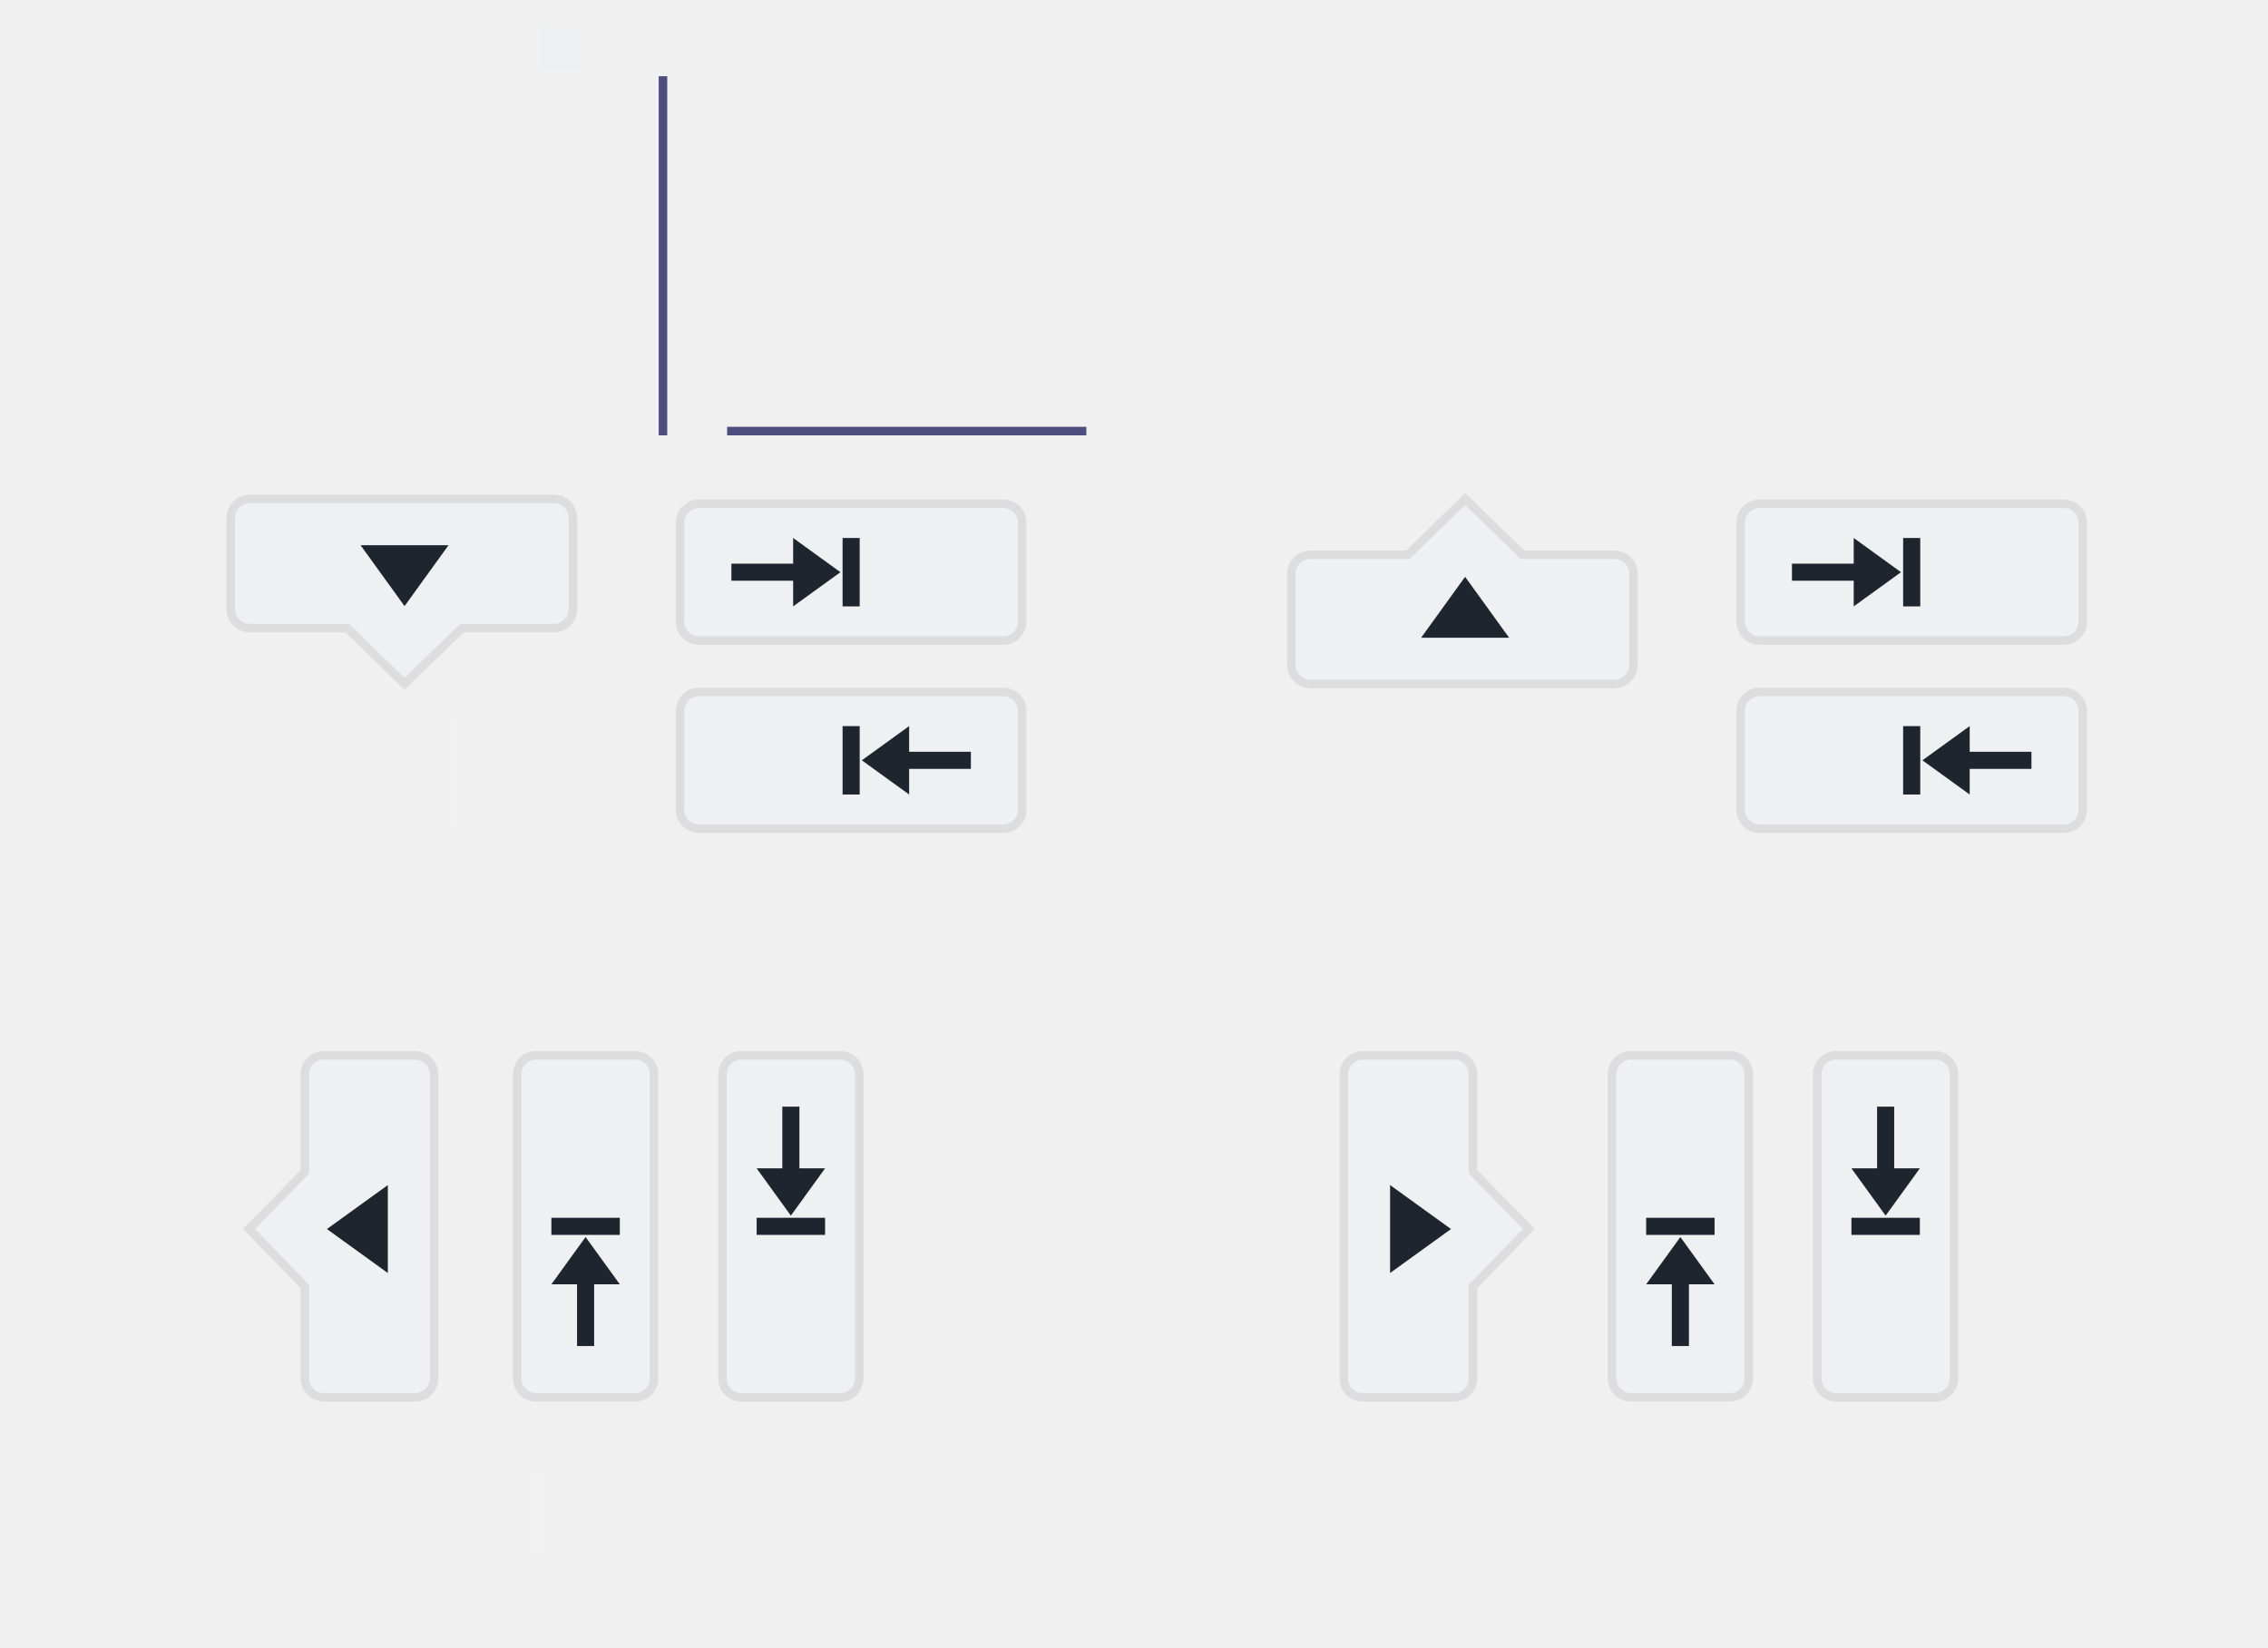
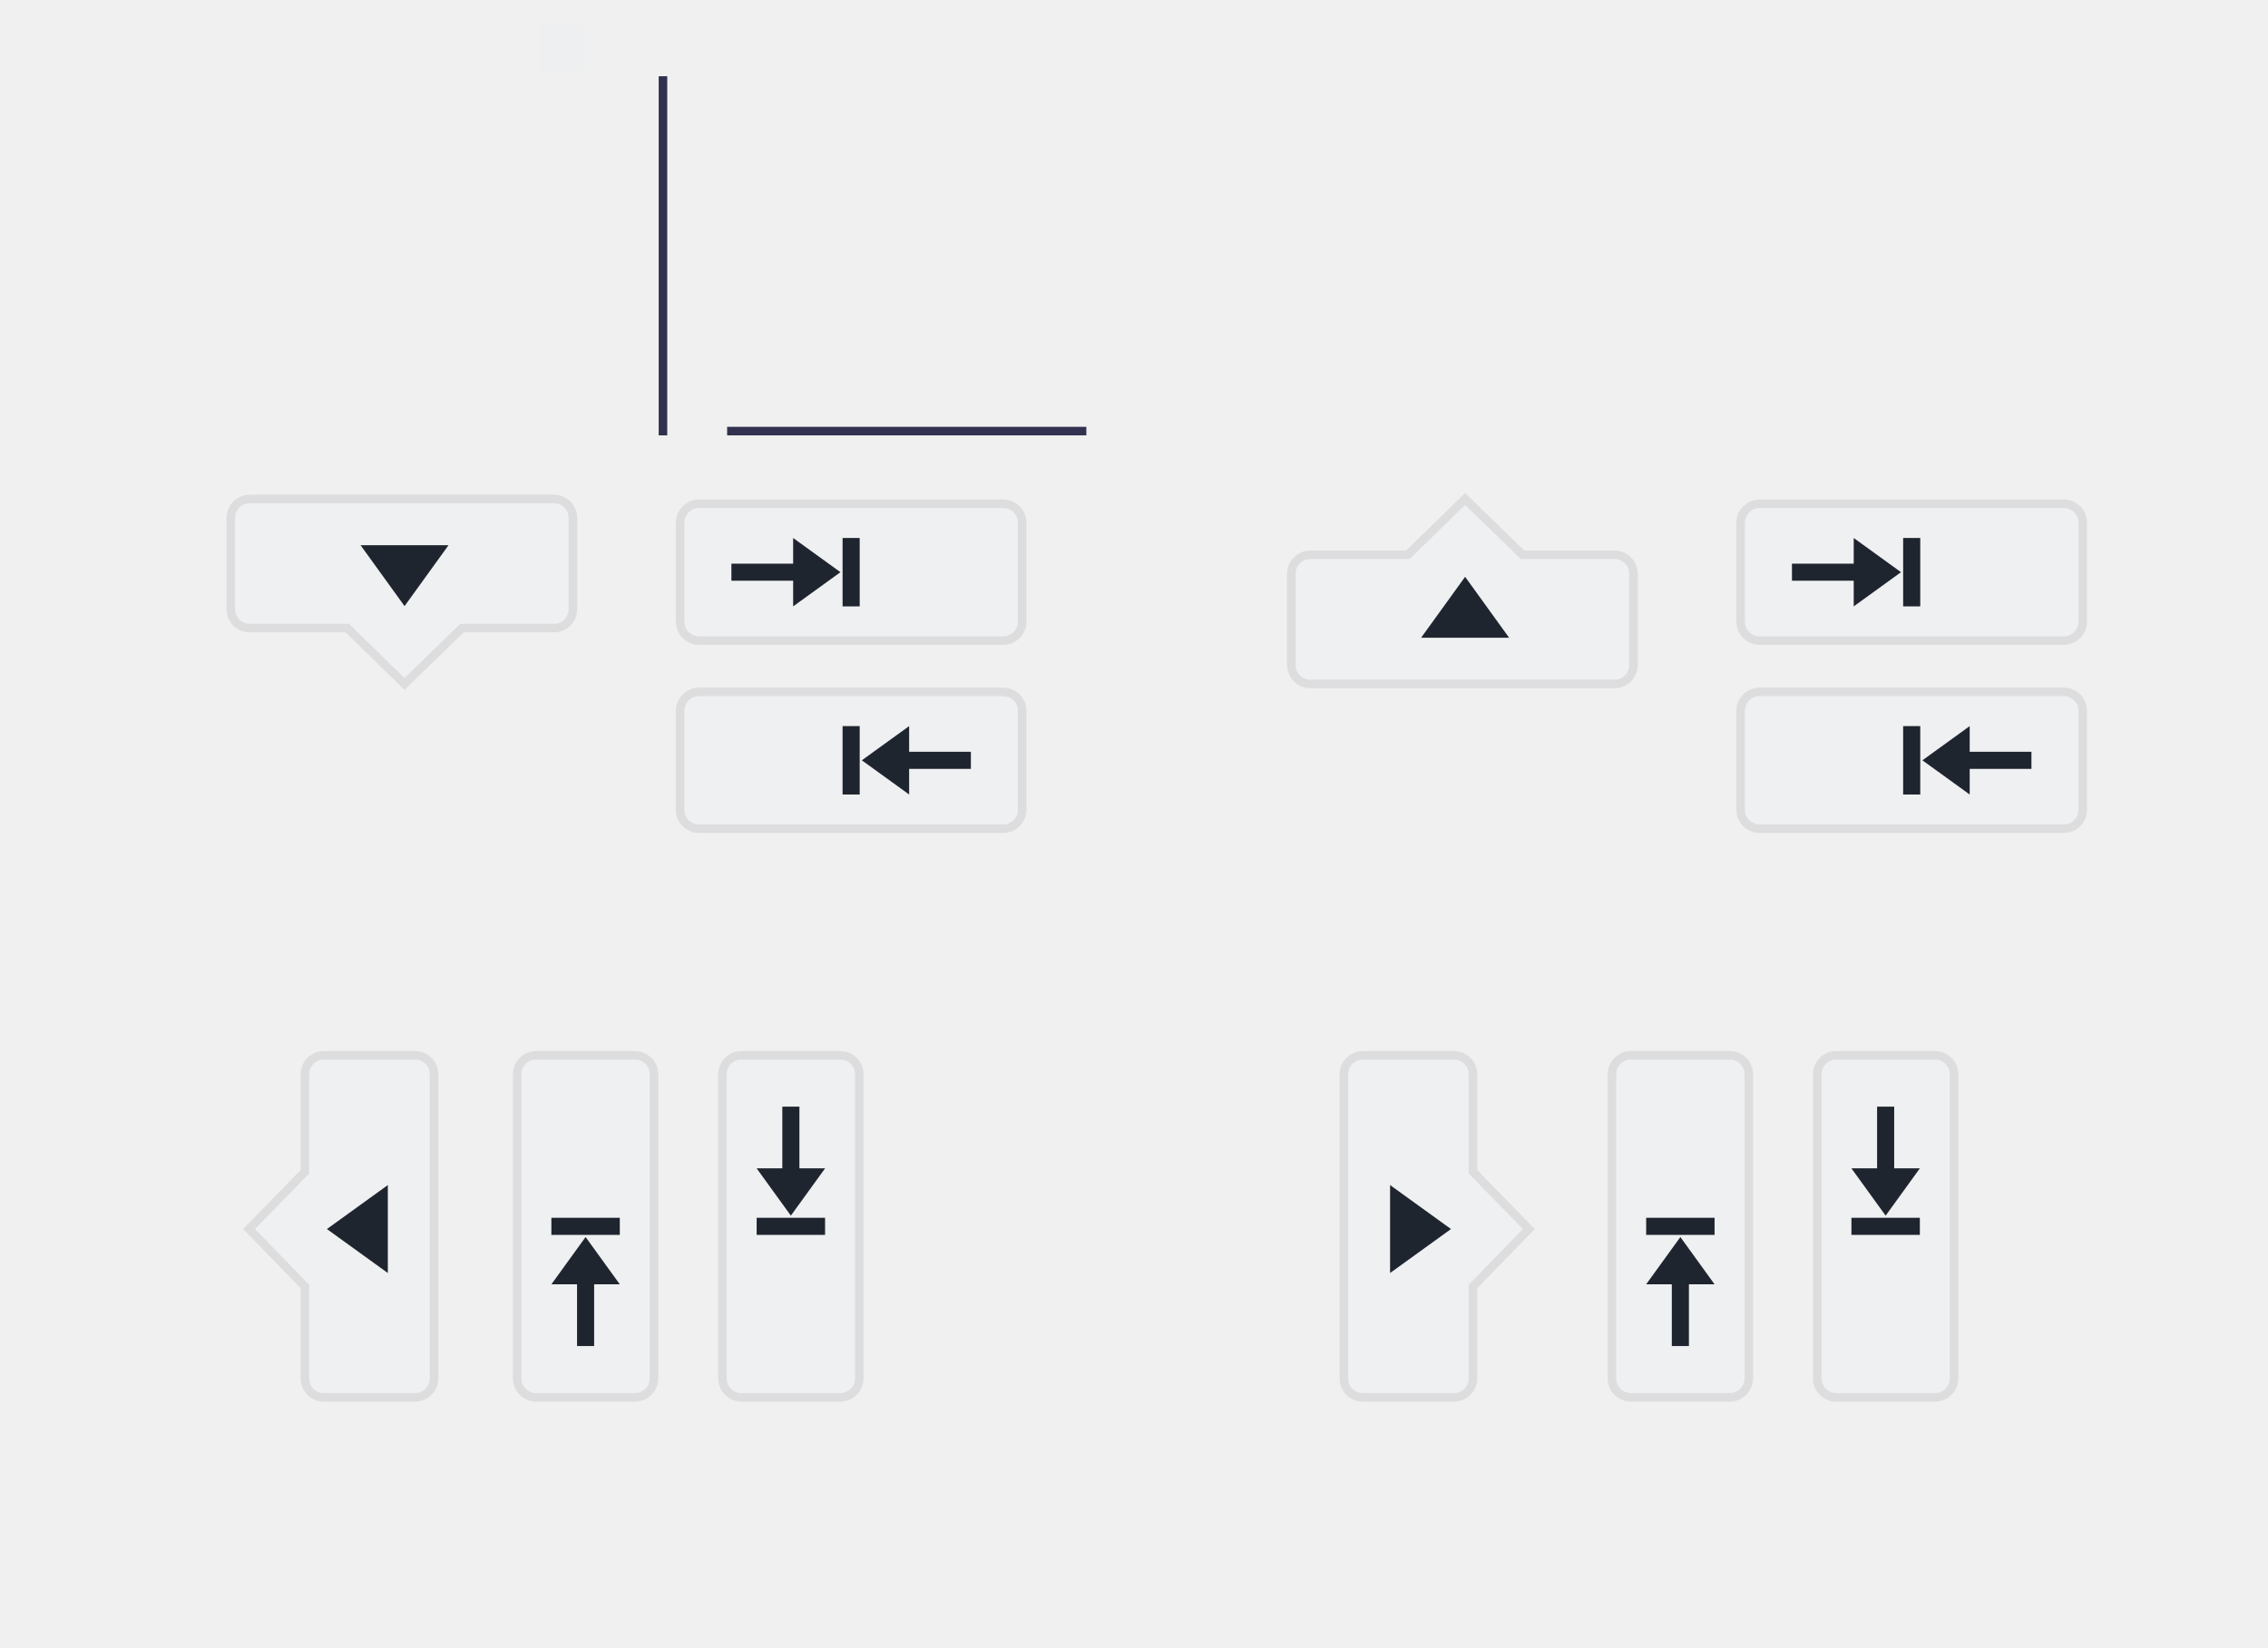
- <svg xmlns="http://www.w3.org/2000/svg" xmlns:ns1="http://www.openswatchbook.org/uri/2009/osb" width="282.85" height="205.548" id="svg2" version="1.0" viewBox="0 0 265.172 192.701">
+ <svg xmlns="http://www.w3.org/2000/svg" width="282.85" height="205.548" id="svg2" version="1.0" viewBox="0 0 265.172 192.701">
  <defs id="defs4">
    <linearGradient id="linearGradient3937">
      <stop style="stop-color:#888888;stop-opacity:1;" offset="0" id="stop3939" />
      <stop style="stop-color:#232323;stop-opacity:1;" offset="1" id="stop3941" />
    </linearGradient>
    <linearGradient id="linearGradient3488">
      <stop id="stop3490" offset="0" style="stop-color:#ffffff;stop-opacity:0.784;" />
      <stop id="stop3492" offset="1" style="stop-color:#ffffff;stop-opacity:0.196;" />
    </linearGradient>
    <linearGradient id="linearGradient4157">
      <stop style="stop-color:#ffffff;stop-opacity:1;" offset="0" id="stop4159" />
      <stop style="stop-color:#b4b4b4;stop-opacity:1;" offset="1" id="stop4161" />
    </linearGradient>
-     <linearGradient ns1:paint="solid" id="linearGradient6476">
+     <linearGradient id="linearGradient6476">
      <stop id="stop6478" offset="0" style="stop-color:#ffffff;stop-opacity:1;" />
    </linearGradient>
-     <linearGradient ns1:paint="solid" id="linearGradient6476-1">
+     <linearGradient id="linearGradient6476-1">
      <stop id="stop6478-5" offset="0" style="stop-color:#ffffff;stop-opacity:1;" />
    </linearGradient>
    <linearGradient id="linearGradient3852-7">
      <stop id="stop3854-7" offset="0" style="stop-color:#000000;stop-opacity:0.078;" />
      <stop id="stop3856-1" offset="1" style="stop-color:#000000;stop-opacity:0.314;" />
    </linearGradient>
    <linearGradient id="linearGradient3765-0">
      <stop id="stop3767-9" offset="0" style="stop-color:#fafafa;stop-opacity:1;" />
      <stop id="stop3769-1" offset="1" style="stop-color:#e2e2e2;stop-opacity:0.706;" />
    </linearGradient>
    <style id="current-color-scheme" type="text/css" />
  </defs>
  <g id="layer1" transform="translate(73.01418,2.914687)">
    <rect y="0" x="-10" height="5.403" width="5.221" id="hint-stretch-borders" style="opacity:0.01;fill:#00adcf;fill-opacity:1;fill-rule:nonzero;stroke:none;stroke-width:1;stroke-linecap:round;stroke-linejoin:round;stroke-miterlimit:4;stroke-dasharray:none;stroke-dashoffset:0;stroke-opacity:1" />
    <g id="g4025" style="fill:#ffffff;fill-opacity:1" transform="rotate(-90,85.72097,51.27903)" />
    <g id="vertical-centerindicator" transform="translate(1,15)">
-       <rect style="color:#31363b;opacity:1;fill:#4e4e7e;fill-opacity:1;fill-rule:nonzero;stroke:none" id="rect4223-8" width="42" height="1" x="11" y="32" class="ColorScheme-Text" />
+       <rect style="color:#31363b;opacity:1;fill:#323250;fill-opacity:1;fill-rule:nonzero;stroke:none" id="rect4223-8" width="42" height="1" x="11" y="32" class="ColorScheme-Text" />
    </g>
    <g id="horizontal-centerindicator" transform="translate(-4,17)">
-       <path transform="rotate(-90)" style="color:#31363b;opacity:1;fill:#4e4e7e;fill-opacity:1;fill-rule:nonzero;stroke:none" d="M -31,8 H 11 V 9 H -31 Z" id="rect4227-2" />
+       <path transform="rotate(-90)" style="color:#31363b;opacity:1;fill:#31314f;fill-opacity:1;fill-rule:nonzero;stroke:none" d="M -31,8 H 11 V 9 H -31 Z" id="rect4227-2" />
    </g>
    <g transform="matrix(0.7396851,0,0,0.7396851,79.52649,134.7068)" id="south-maxslider">
      <rect class="ColorScheme-ButtonBackground" ry="3" rx="3" y="-106.406" x="-98.726" height="21.631" width="54.077" id="rect5483" style="color:#eff0f1;fill:currentColor" />
      <rect style="color:#31363b;opacity:0.1;fill:none;stroke:currentColor;stroke-width:1.352" id="rect5485" width="54.077" height="21.631" x="-98.726" y="-106.406" rx="3" ry="3" class="ColorScheme-Text" />
      <path class="ColorScheme-Text" id="path5487" transform="matrix(1.351927,0,0,1.351927,-50.73306,12.56378)" d="m -22.281,-84 v 3 H -29.5 v 2 h 7.219 v 3 l 5.531,-4 z" style="color:#31363b;opacity:1;fill:#1f252f;fill-opacity:1;stroke:none" />
      <rect class="ColorScheme-Text" y="-100.998" x="-73.04" height="10.815" width="2.704" id="rect5489" style="color:#31363b;opacity:1;fill:#1f252f;fill-opacity:1;stroke:none" />
    </g>
    <g transform="matrix(0.7396851,0,0,0.7396851,27.49834,134.1377)" id="south-offsetslider">
      <path id="rect5496" transform="matrix(1.351927,0,0,1.351927,84.49765,43.07555)" d="m -133.812,-110.562 c -1.229,0 -2.219,0.989 -2.219,2.219 v 10.563 c 0,1.229 0.989,2.21 2.219,2.219 h 11.406 l 6.688,6.531 6.719,-6.531 h 10.75 c 1.229,0 2.219,-0.989 2.219,-2.219 v -10.563 c 0,-1.229 -0.989,-2.219 -2.219,-2.219 z" style="color:#eff0f1;fill:currentColor" />
      <path class="ColorScheme-Text" style="color:#31363b;opacity:0.1;fill:none;stroke:currentColor;stroke-opacity:1" d="m -133.812,-110.562 c -1.229,0 -2.219,0.989 -2.219,2.219 v 10.663 c 0,1.229 0.989,2.228 2.219,2.219 h 11.406 l 6.688,6.531 6.719,-6.531 h 10.75 c 1.229,0 2.219,-0.989 2.219,-2.219 v -10.663 c 0,-1.229 -0.989,-2.219 -2.219,-2.219 z" transform="matrix(1.351927,0,0,1.351927,84.49765,43.07555)" id="path5505" />
      <path class="ColorScheme-Text" style="color:#31363b;opacity:1;fill:#1f252f;fill-opacity:1;stroke:none" id="path5500" d="m -140,-28.475 7.34,12.713 -14.68,0 z" transform="matrix(0.9472581,0,0,-0.7574292,60.67618,-111.0258)" />
    </g>
    <g id="south-minslider" transform="matrix(-0.7396851,0,0,0.7396851,-26.52649,156.7067)">
      <rect style="color:#eff0f1;fill:currentColor" id="rect5642" width="54.077" height="21.631" x="-98.726" y="-106.406" rx="3" ry="3" class="ColorScheme-ButtonBackground" />
      <rect class="ColorScheme-Text" ry="3" rx="3" y="-106.406" x="-98.726" height="21.631" width="54.077" id="rect5644" style="color:#31363b;opacity:0.1;fill:none;stroke:currentColor;stroke-width:1.352" />
      <path style="color:#31363b;opacity:1;fill:#1f252f;fill-opacity:1;stroke:none" d="m -22.281,-84 v 3 H -29.5 v 2 h 7.219 v 3 l 5.531,-4 z" transform="matrix(1.351927,0,0,1.351927,-50.73306,12.56378)" id="path5646" class="ColorScheme-Text" />
      <rect style="color:#31363b;opacity:1;fill:#1f252f;fill-opacity:1;stroke:none" id="rect5648" width="2.704" height="10.815" x="-73.04" y="-100.998" class="ColorScheme-Text" />
    </g>
    <rect style="color:#31363b;opacity:0.7;fill:#eff0f1;fill-opacity:1;stroke:none" id="south-center" width="10" height="12" x="-30" y="82" class="ColorScheme-Text" />
    <rect class="ColorScheme-Text" y="94" x="-30" height="1" width="10" id="south-bottom" style="color:#31363b;opacity:0.7;fill:#eff0f1;fill-opacity:1;stroke:none" />
    <rect style="color:#31363b;opacity:0.7;fill:#eff0f1;fill-opacity:1;stroke:none" id="south-top" width="10" height="1" x="-30" y="81" class="ColorScheme-Text" />
    <g transform="matrix(0.7396851,0,0,0.7396851,203.5265,134.7067)" id="north-maxslider">
      <rect class="ColorScheme-ButtonBackground" ry="3" rx="3" y="-106.406" x="-98.726" height="21.631" width="54.077" id="rect5483-0" style="color:#eff0f1;fill:currentColor" />
      <rect style="color:#31363b;opacity:0.1;fill:none;stroke:currentColor;stroke-width:1.352" id="rect5485-7" width="54.077" height="21.631" x="-98.726" y="-106.406" rx="3" ry="3" class="ColorScheme-Text" />
      <path class="ColorScheme-Text" id="path5487-0" transform="matrix(1.351927,0,0,1.351927,-50.73306,12.56378)" d="m -22.281,-84 v 3 H -29.5 v 2 h 7.219 v 3 l 5.531,-4 z" style="color:#31363b;opacity:1;fill:#1f252f;fill-opacity:1;stroke:none" />
      <rect class="ColorScheme-Text" y="-100.998" x="-73.04" height="10.815" width="2.704" id="rect5489-7" style="color:#31363b;opacity:1;fill:#1f252f;fill-opacity:1;stroke:none" />
    </g>
    <g transform="matrix(0.7396851,0,0,-0.7396851,151.4983,-1.63116)" id="north-offsetslider">
      <path id="rect5496-8" transform="matrix(1.351927,0,0,1.351927,84.49765,43.07555)" d="m -133.812,-110.562 c -1.229,0 -2.219,0.989 -2.219,2.219 v 10.563 c 0,1.229 0.989,2.21 2.219,2.219 h 11.406 l 6.688,6.531 6.719,-6.531 h 10.75 c 1.229,0 2.219,-0.989 2.219,-2.219 v -10.563 c 0,-1.229 -0.989,-2.219 -2.219,-2.219 z" style="color:#eff0f1;fill:currentColor" />
      <path class="ColorScheme-Text" style="color:#31363b;opacity:0.1;fill:none;stroke:currentColor;stroke-opacity:1" d="m -133.812,-110.562 c -1.229,0 -2.219,0.989 -2.219,2.219 v 10.663 c 0,1.229 0.989,2.228 2.219,2.219 h 11.406 l 6.688,6.531 6.719,-6.531 h 10.75 c 1.229,0 2.219,-0.989 2.219,-2.219 v -10.663 c 0,-1.229 -0.989,-2.219 -2.219,-2.219 z" transform="matrix(1.351927,0,0,1.351927,84.49765,43.07555)" id="path5505-5" />
      <path class="ColorScheme-Text" style="color:#31363b;opacity:1;fill:#1f252f;fill-opacity:1;stroke:none" id="path5500-0" d="m -140,-28.475 7.34,12.713 -14.68,0 z" transform="matrix(0.9472581,0,0,-0.7574292,60.67618,-111.0258)" />
    </g>
    <g id="north-minslider" transform="matrix(-0.7396851,0,0,0.7396851,97.47351,156.7067)">
      <rect style="color:#eff0f1;fill:currentColor" id="rect5642-6" width="54.077" height="21.631" x="-98.726" y="-106.406" rx="3" ry="3" class="ColorScheme-ButtonBackground" />
      <rect class="ColorScheme-Text" ry="3" rx="3" y="-106.406" x="-98.726" height="21.631" width="54.077" id="rect5644-5" style="color:#31363b;opacity:0.1;fill:none;stroke:currentColor;stroke-width:1.352" />
      <path style="color:#31363b;opacity:1;fill:#1f252f;fill-opacity:1;stroke:none" d="m -22.281,-84 v 3 H -29.5 v 2 h 7.219 v 3 l 5.531,-4 z" transform="matrix(1.351927,0,0,1.351927,-50.73306,12.56378)" id="path5646-6" class="ColorScheme-Text" />
      <rect style="color:#31363b;opacity:1;fill:#1f252f;fill-opacity:1;stroke:none" id="rect5648-4" width="2.704" height="10.815" x="-73.04" y="-100.998" class="ColorScheme-Text" />
    </g>
    <rect style="color:#31363b;opacity:0.7;fill:#eff0f1;fill-opacity:1;stroke:none" id="north-center" width="10" height="12" x="94" y="84" class="ColorScheme-Text" />
    <rect class="ColorScheme-Text" y="96" x="94" height="1" width="10" id="north-bottom" style="color:#31363b;opacity:0.7;fill:#eff0f1;fill-opacity:1;stroke:none" />
    <rect style="color:#31363b;opacity:0.7;fill:#eff0f1;fill-opacity:1;stroke:none" id="north-top" width="10" height="1" x="94" y="83" class="ColorScheme-Text" />
    <g transform="matrix(0,0.7396851,-0.7396851,0,-51.25417,193.5265)" id="west-maxslider">
      <rect class="ColorScheme-ButtonBackground" ry="3" rx="3" y="-106.406" x="-98.726" height="21.631" width="54.077" id="rect5483-1" style="color:#eff0f1;fill:currentColor" />
      <rect style="color:#31363b;opacity:0.1;fill:none;stroke:currentColor;stroke-width:1.352" id="rect5485-1" width="54.077" height="21.631" x="-98.726" y="-106.406" rx="3" ry="3" class="ColorScheme-Text" />
      <path class="ColorScheme-Text" id="path5487-8" transform="matrix(1.351927,0,0,1.351927,-50.73306,12.56378)" d="m -22.281,-84 v 3 H -29.5 v 2 h 7.219 v 3 l 5.531,-4 z" style="color:#31363b;opacity:1;fill:#1f252f;fill-opacity:1;stroke:none" />
      <rect class="ColorScheme-Text" y="-100.998" x="-73.04" height="10.815" width="2.704" id="rect5489-6" style="color:#31363b;opacity:1;fill:#1f252f;fill-opacity:1;stroke:none" />
    </g>
    <g transform="matrix(0,0.7396851,-0.7396851,0,-100.9631,194.0296)" id="west-offsetslider">
      <path id="rect5496-6" transform="matrix(1.351927,0,0,1.351927,84.49765,43.07555)" d="m -133.812,-110.562 c -1.229,0 -2.219,0.989 -2.219,2.219 v 10.563 c 0,1.229 0.989,2.21 2.219,2.219 h 11.406 l 6.688,6.531 6.719,-6.531 h 10.75 c 1.229,0 2.219,-0.989 2.219,-2.219 v -10.563 c 0,-1.229 -0.989,-2.219 -2.219,-2.219 z" style="color:#eff0f1;fill:currentColor" />
      <path class="ColorScheme-Text" style="color:#31363b;opacity:0.1;fill:none;stroke:currentColor;stroke-opacity:1" d="m -133.812,-110.562 c -1.229,0 -2.219,0.989 -2.219,2.219 v 10.663 c 0,1.229 0.989,2.228 2.219,2.219 h 11.406 l 6.688,6.531 6.719,-6.531 h 10.75 c 1.229,0 2.219,-0.989 2.219,-2.219 v -10.663 c 0,-1.229 -0.989,-2.219 -2.219,-2.219 z" transform="matrix(1.351927,0,0,1.351927,84.49765,43.07555)" id="path5505-0" />
      <path class="ColorScheme-Text" style="color:#31363b;opacity:1;fill:#1f252f;fill-opacity:1;stroke:none" id="path5500-7" d="m -140,-28.475 7.34,12.713 -14.68,0 z" transform="matrix(0.9472581,0,0,-0.7574292,60.67618,-111.0258)" />
    </g>
    <g id="west-minslider" transform="matrix(0,-0.7396851,-0.7396851,0,-75.25417,87.47351)">
      <rect style="color:#eff0f1;fill:currentColor" id="rect5642-4" width="54.077" height="21.631" x="-98.726" y="-106.406" rx="3" ry="3" class="ColorScheme-ButtonBackground" />
      <rect class="ColorScheme-Text" ry="3" rx="3" y="-106.406" x="-98.726" height="21.631" width="54.077" id="rect5644-2" style="color:#31363b;opacity:0.1;fill:none;stroke:currentColor;stroke-width:1.352" />
      <path style="color:#31363b;opacity:1;fill:#1f252f;fill-opacity:1;stroke:none" d="m -22.281,-84 v 3 H -29.5 v 2 h 7.219 v 3 l 5.531,-4 z" transform="matrix(1.351927,0,0,1.351927,-50.73306,12.56378)" id="path5646-4" class="ColorScheme-Text" />
      <rect style="color:#31363b;opacity:1;fill:#1f252f;fill-opacity:1;stroke:none" id="rect5648-5" width="2.704" height="10.815" x="-73.04" y="-100.998" class="ColorScheme-Text" />
    </g>
    <rect style="color:#31363b;opacity:0.7;fill:#eff0f1;fill-opacity:1;stroke:none" id="west-center" width="10" height="12" x="169" y="-2" class="ColorScheme-Text" transform="rotate(90)" />
    <rect class="ColorScheme-Text" y="10" x="169" height="1" width="10" id="west-left" style="color:#31363b;opacity:0.7;fill:#eff0f1;fill-opacity:1;stroke:none" transform="rotate(90)" />
    <rect style="color:#31363b;opacity:0.7;fill:#eff0f1;fill-opacity:1;stroke:none" id="west-right" width="10" height="1" x="169" y="-3" class="ColorScheme-Text" transform="rotate(90)" />
    <g transform="matrix(0,0.7396851,-0.7396851,0,76.74582,193.5265)" id="east-maxslider">
      <rect class="ColorScheme-ButtonBackground" ry="3" rx="3" y="-106.406" x="-98.726" height="21.631" width="54.077" id="rect5483-1-4" style="color:#eff0f1;fill:currentColor" />
      <rect style="color:#31363b;opacity:0.1;fill:none;stroke:currentColor;stroke-width:1.352" id="rect5485-1-2" width="54.077" height="21.631" x="-98.726" y="-106.406" rx="3" ry="3" class="ColorScheme-Text" />
      <path class="ColorScheme-Text" id="path5487-8-8" transform="matrix(1.351927,0,0,1.351927,-50.73306,12.56378)" d="m -22.281,-84 v 3 H -29.5 v 2 h 7.219 v 3 l 5.531,-4 z" style="color:#31363b;opacity:1;fill:#1f252f;fill-opacity:1;stroke:none" />
      <rect class="ColorScheme-Text" y="-100.998" x="-73.04" height="10.815" width="2.704" id="rect5489-6-9" style="color:#31363b;opacity:1;fill:#1f252f;fill-opacity:1;stroke:none" />
    </g>
    <g transform="matrix(0,0.7396851,0.7396851,0,162.8057,194.0296)" id="east-offsetslider">
      <path id="rect5496-6-8" transform="matrix(1.351927,0,0,1.351927,84.49765,43.07555)" d="m -133.812,-110.562 c -1.229,0 -2.219,0.989 -2.219,2.219 v 10.563 c 0,1.229 0.989,2.21 2.219,2.219 h 11.406 l 6.688,6.531 6.719,-6.531 h 10.75 c 1.229,0 2.219,-0.989 2.219,-2.219 v -10.563 c 0,-1.229 -0.989,-2.219 -2.219,-2.219 z" style="color:#eff0f1;fill:currentColor" />
      <path class="ColorScheme-Text" style="color:#31363b;opacity:0.1;fill:none;stroke:currentColor;stroke-opacity:1" d="m -133.812,-110.562 c -1.229,0 -2.219,0.989 -2.219,2.219 v 10.663 c 0,1.229 0.989,2.228 2.219,2.219 h 11.406 l 6.688,6.531 6.719,-6.531 h 10.75 c 1.229,0 2.219,-0.989 2.219,-2.219 v -10.663 c 0,-1.229 -0.989,-2.219 -2.219,-2.219 z" transform="matrix(1.351927,0,0,1.351927,84.49765,43.07555)" id="path5505-0-7" />
      <path class="ColorScheme-Text" style="color:#31363b;opacity:1;fill:#1f252f;fill-opacity:1;stroke:none" id="path5500-7-9" d="m -140,-28.475 7.34,12.713 -14.68,0 z" transform="matrix(0.9472581,0,0,-0.7574292,60.67618,-111.0258)" />
    </g>
    <g id="east-minslider" transform="matrix(0,-0.7396851,-0.7396851,0,52.74583,87.47351)">
      <rect style="color:#eff0f1;fill:currentColor" id="rect5642-4-1" width="54.077" height="21.631" x="-98.726" y="-106.406" rx="3" ry="3" class="ColorScheme-ButtonBackground" />
      <rect class="ColorScheme-Text" ry="3" rx="3" y="-106.406" x="-98.726" height="21.631" width="54.077" id="rect5644-2-7" style="color:#31363b;opacity:0.1;fill:none;stroke:currentColor;stroke-width:1.352" />
      <path style="color:#31363b;opacity:1;fill:#1f252f;fill-opacity:1;stroke:none" d="m -22.281,-84 v 3 H -29.5 v 2 h 7.219 v 3 l 5.531,-4 z" transform="matrix(1.351927,0,0,1.351927,-50.73306,12.56378)" id="path5646-4-9" class="ColorScheme-Text" />
      <rect style="color:#31363b;opacity:1;fill:#1f252f;fill-opacity:1;stroke:none" id="rect5648-5-2" width="2.704" height="10.815" x="-73.04" y="-100.998" class="ColorScheme-Text" />
    </g>
    <rect style="color:#31363b;opacity:0.7;fill:#eff0f1;fill-opacity:1;stroke:none" id="east-center" width="10" height="12" x="169" y="-130" class="ColorScheme-Text" transform="rotate(90)" />
    <rect class="ColorScheme-Text" y="-118" x="169" height="1" width="10" id="east-left" style="color:#31363b;opacity:0.7;fill:#eff0f1;fill-opacity:1;stroke:none" transform="rotate(90)" />
    <rect style="color:#31363b;opacity:0.7;fill:#eff0f1;fill-opacity:1;stroke:none" id="east-right" width="10" height="1" x="169" y="-131" class="ColorScheme-Text" transform="rotate(90)" />
  </g>
</svg>
